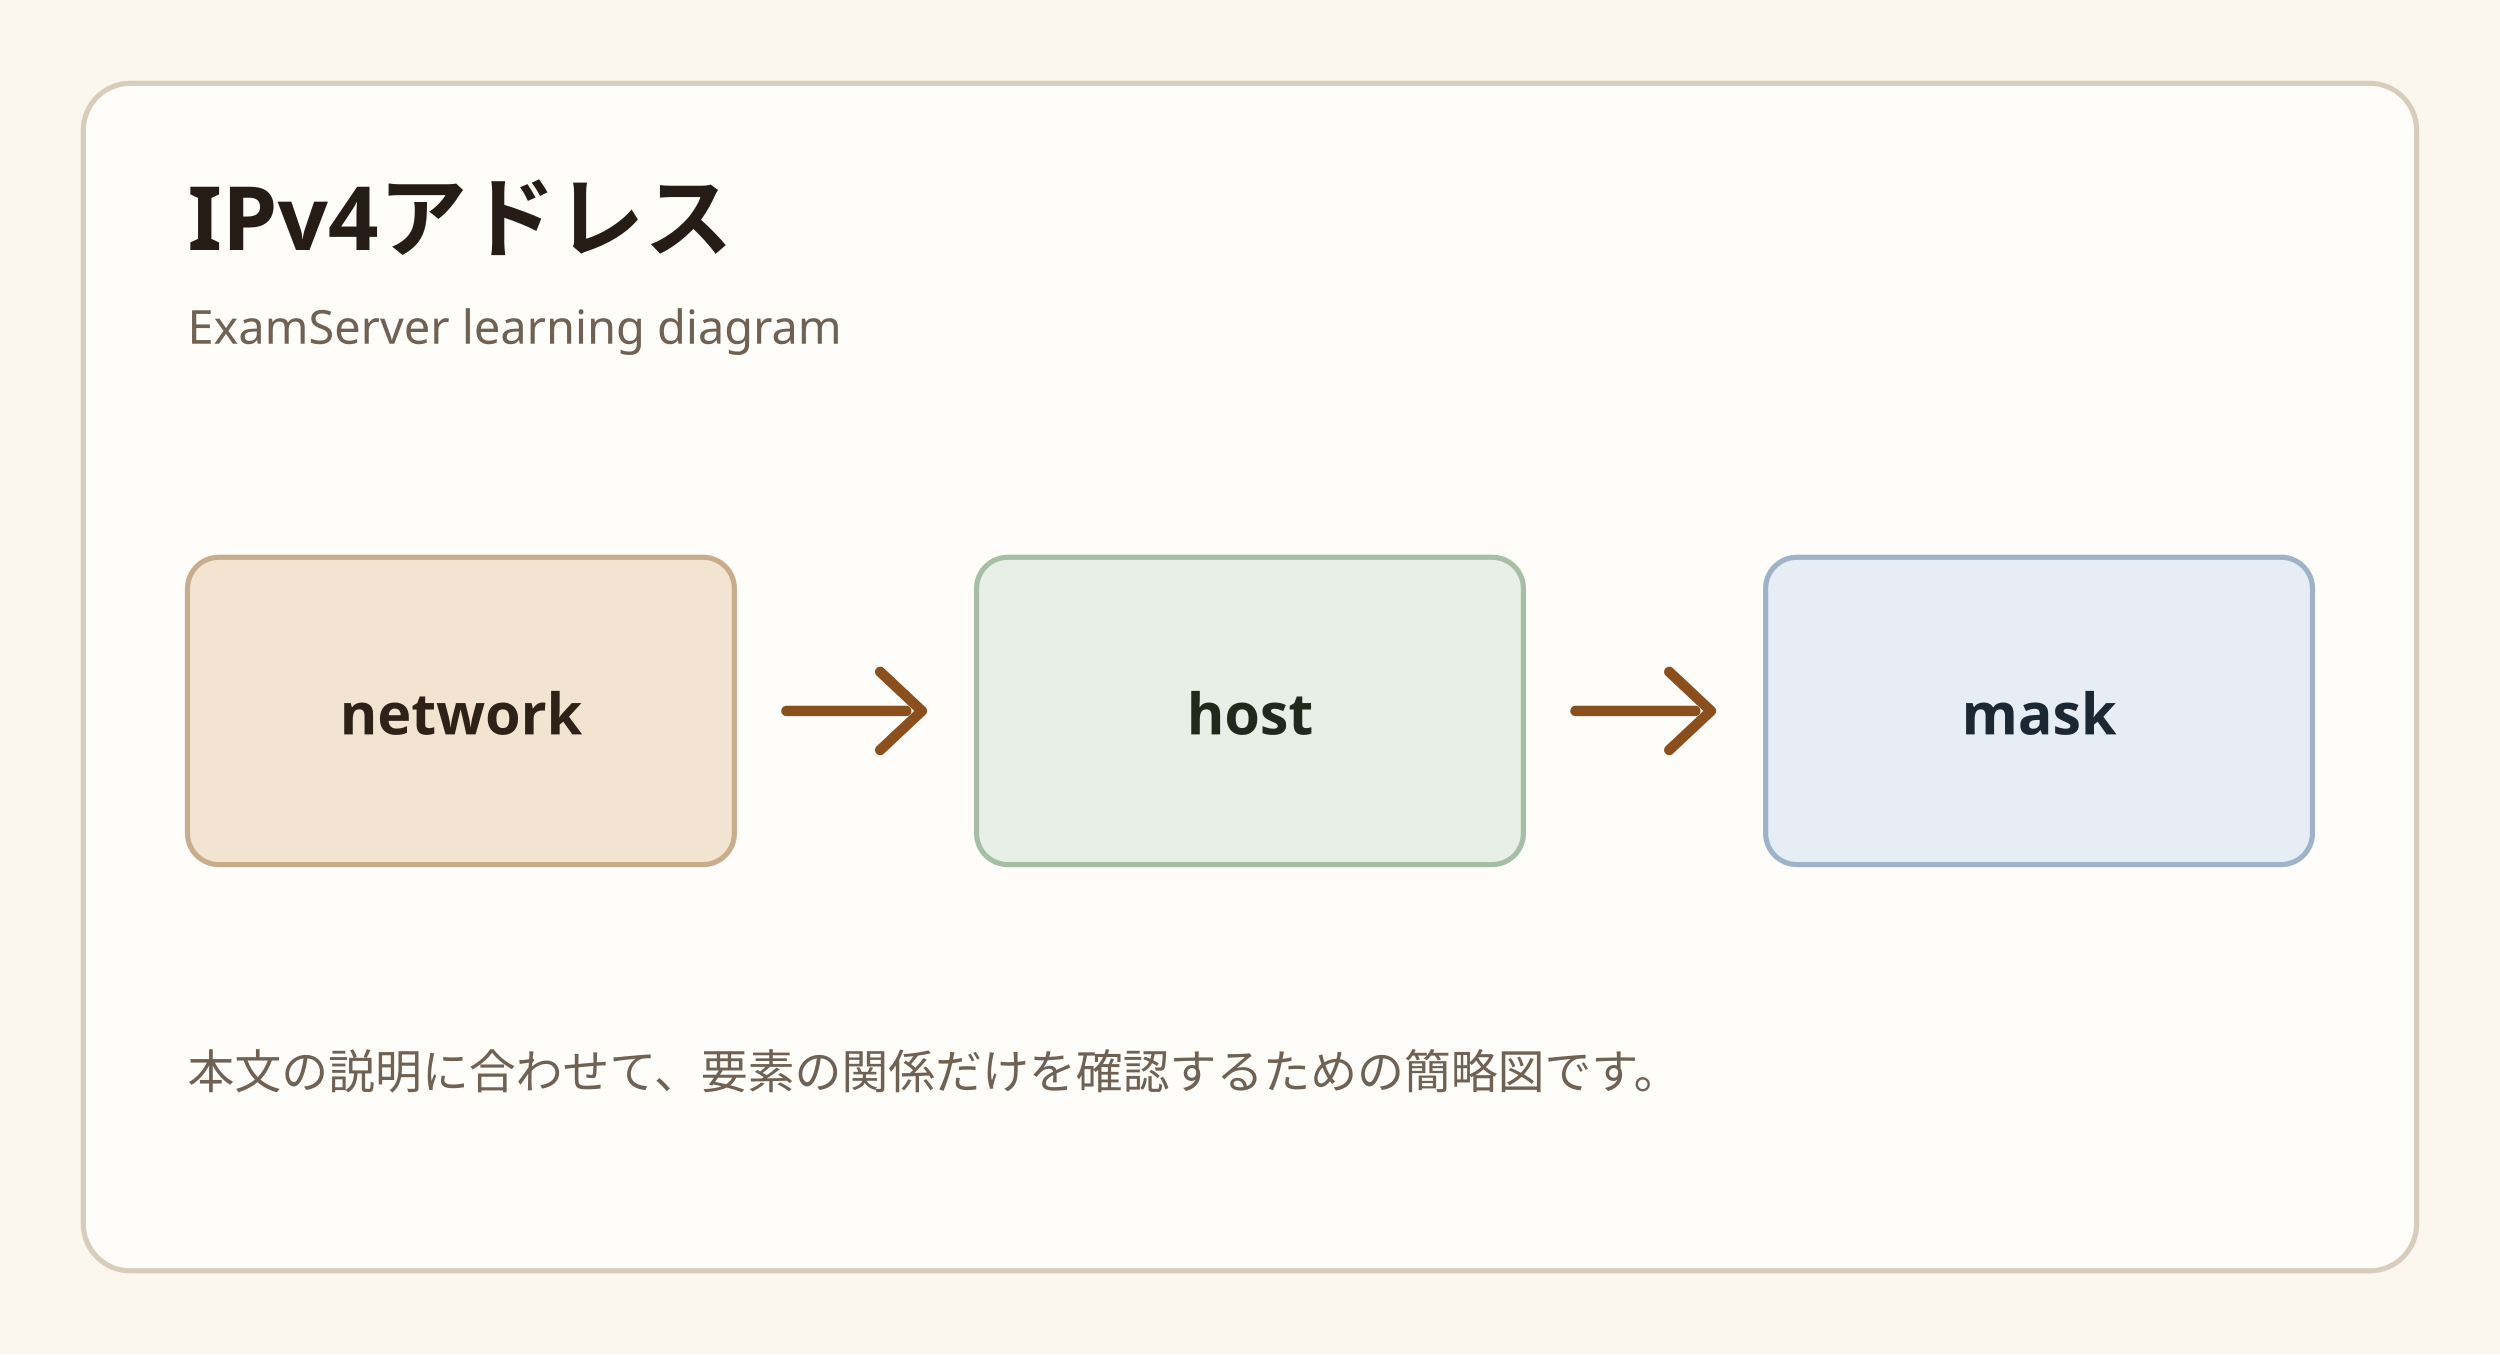
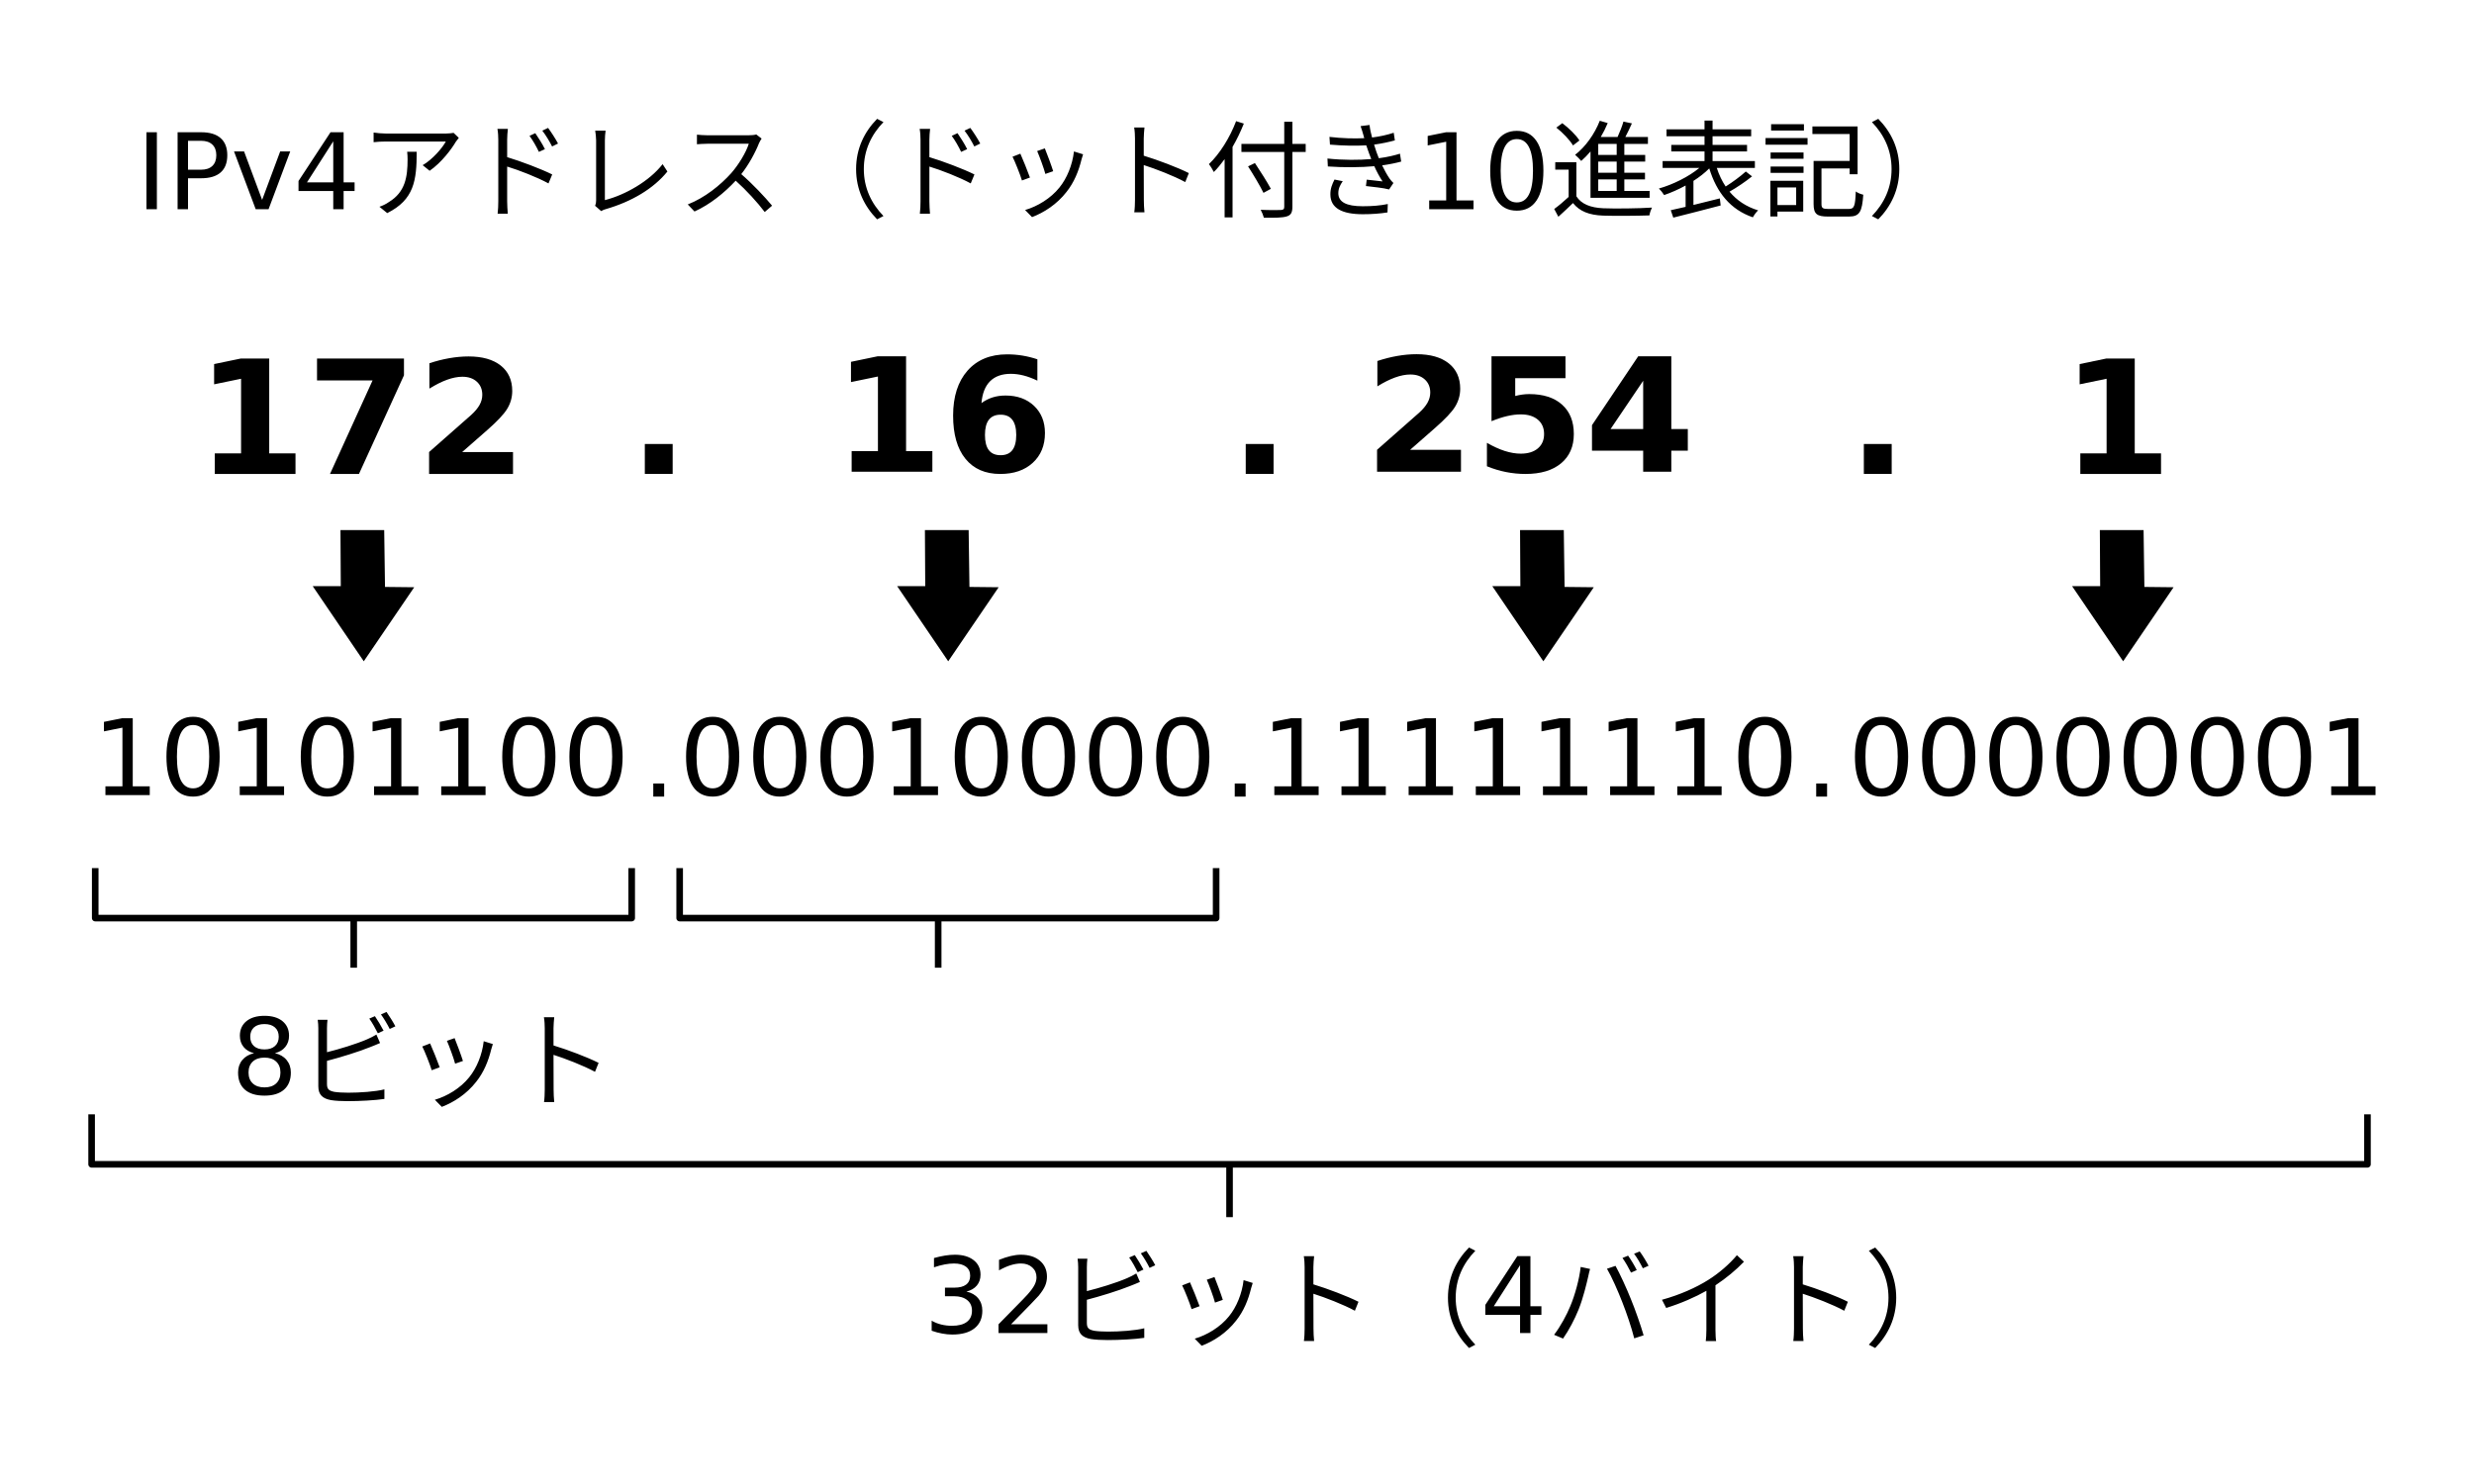
- <svg xmlns="http://www.w3.org/2000/svg" width="960" height="520" viewBox="0 0 960 520" role="img" aria-labelledby="title desc">
-   <rect width="960" height="520" fill="#fbf7ef" />
-   <rect x="32" y="32" width="896" height="456" rx="18" fill="#fffdfa" stroke="#d8cdbd" stroke-width="2" />
-   <text x="72" y="96" font-family="system-ui, sans-serif" font-size="34" font-weight="700" fill="#241c15">IPv4アドレス</text>
-   <text x="72" y="132" font-family="system-ui, sans-serif" font-size="18" fill="#6f6255">ExamServer learning diagram</text>
-   <g font-family="system-ui, sans-serif" font-size="22" font-weight="700" text-anchor="middle">
-     <rect x="72" y="214" width="210" height="118" rx="12" fill="#f2e4d1" stroke="#c8ad8d" stroke-width="2" />
-     <text x="177" y="282" fill="#2e2118">network</text>
-     <rect x="375" y="214" width="210" height="118" rx="12" fill="#e8efe6" stroke="#a6bea3" stroke-width="2" />
-     <text x="480" y="282" fill="#1f2a1d">host</text>
-     <rect x="678" y="214" width="210" height="118" rx="12" fill="#e7edf4" stroke="#9fb2c7" stroke-width="2" />
-     <text x="783" y="282" fill="#1b2733">mask</text>
+ <svg xmlns="http://www.w3.org/2000/svg" xmlns:xlink="http://www.w3.org/1999/xlink" role="img" aria-label="IPv4アドレスのドット付き10進表記と32ビット構造" width="750" height="450" id="svg2" version="1.0" preserveAspectRatio="xMidYMid meet" zoomAndPan="magnify">
+   <defs id="defs4" />
+   <g id="layer1">
+     <text xml:space="preserve" style="font-size:32px;font-style:normal;font-weight:normal;fill:#000000;fill-opacity:1;stroke:none;stroke-width:1px;stroke-linecap:butt;stroke-linejoin:miter;stroke-opacity:1;font-family:Bitstream Vera Sans" x="193.949" y="178.58" id="text3177" startOffset="0">
+       <tspan id="tspan3179" x="193.949" y="178.58" />
+     </text>
+     <text xml:space="preserve" style="font-size:32px;font-style:normal;font-weight:normal;fill:#000000;fill-opacity:1;stroke:none;stroke-width:1px;stroke-linecap:butt;stroke-linejoin:miter;stroke-opacity:1;font-family:Bitstream Vera Sans" x="41.26" y="63.43" id="text3141" startOffset="0">
+       <tspan id="tspan3143" x="41.26" y="63.43">IPv4アドレス（ドット付き10進表記）</tspan>
+     </text>
+     <text xml:space="preserve" style="font-size:18px;font-style:normal;font-weight:normal;fill:#000000;fill-opacity:1;stroke:none;stroke-width:1px;stroke-linecap:butt;stroke-linejoin:miter;stroke-opacity:1;font-family:Bitstream Vera Sans" x="59.487" y="143.71" id="text2160" startOffset="0">
+       <tspan id="tspan2162" x="59.487" y="143.71" style="font-size:48px;font-weight:bold">172</tspan>
+     </text>
+     <text id="text3153" y="143.03" x="252.553" style="font-size:18px;font-style:normal;font-weight:normal;fill:#000000;fill-opacity:1;stroke:none;stroke-width:1px;stroke-linecap:butt;stroke-linejoin:miter;stroke-opacity:1;font-family:Bitstream Vera Sans" xml:space="preserve" startOffset="0">
+       <tspan style="font-size:48px;font-weight:bold" y="143.03" x="252.553" id="tspan3155">16</tspan>
+     </text>
+     <text id="text3157" y="143.71" x="625.027" style="font-size:18px;font-style:normal;font-weight:normal;fill:#000000;fill-opacity:1;stroke:none;stroke-width:1px;stroke-linecap:butt;stroke-linejoin:miter;stroke-opacity:1;font-family:Bitstream Vera Sans" xml:space="preserve" startOffset="0">
+       <tspan style="font-size:48px;font-weight:bold" y="143.71" x="625.027" id="tspan3159">1</tspan>
+     </text>
+     <text id="text3161" y="143.03" x="413.663" style="font-size:18px;font-style:normal;font-weight:normal;fill:#000000;fill-opacity:1;stroke:none;stroke-width:1px;stroke-linecap:butt;stroke-linejoin:miter;stroke-opacity:1;font-family:Bitstream Vera Sans" xml:space="preserve" startOffset="0">
+       <tspan style="font-size:48px;font-weight:bold" y="143.03" x="413.663" id="tspan3163">254</tspan>
+     </text>
+     <text xml:space="preserve" style="font-size:48px;font-style:normal;font-weight:bold;fill:#000000;fill-opacity:1;stroke:none;stroke-width:1px;stroke-linecap:butt;stroke-linejoin:miter;stroke-opacity:1;font-family:Bitstream Vera Sans" x="190.576" y="143.71" id="text3185" startOffset="0">
+       <tspan id="tspan3187" x="190.576" y="143.71">.</tspan>
+     </text>
+     <text xml:space="preserve" style="font-size:48px;font-style:normal;font-weight:bold;fill:#000000;fill-opacity:1;stroke:none;stroke-width:1px;stroke-linecap:butt;stroke-linejoin:miter;stroke-opacity:1;font-family:Bitstream Vera Sans" x="372.741" y="143.71" id="text3189" startOffset="0">
+       <tspan id="tspan3191" x="372.741" y="143.71">.</tspan>
+     </text>
+     <text xml:space="preserve" style="font-size:48px;font-style:normal;font-weight:bold;fill:#000000;fill-opacity:1;stroke:none;stroke-width:1px;stroke-linecap:butt;stroke-linejoin:miter;stroke-opacity:1;font-family:Bitstream Vera Sans" x="560.125" y="143.71" id="text3193" startOffset="0">
+       <tspan id="tspan3195" x="560.125" y="143.71">.</tspan>
+     </text>
+     <text xml:space="preserve" style="font-size:32px;font-style:normal;font-weight:normal;fill:#000000;fill-opacity:1;stroke:none;stroke-width:1px;stroke-linecap:butt;stroke-linejoin:miter;stroke-opacity:1;font-family:Bitstream Vera Sans" x="27.994" y="241.103" id="text3149" startOffset="0">
+       <tspan id="tspan3151" x="27.994" y="241.103">10101100</tspan>
+     </text>
+     <text xml:space="preserve" style="font-size:32px;font-style:normal;font-weight:normal;fill:#000000;fill-opacity:1;stroke:none;stroke-width:1px;stroke-linecap:butt;stroke-linejoin:miter;stroke-opacity:1;font-family:Bitstream Vera Sans" x="205.874" y="241.103" id="text3165" startOffset="0">
+       <tspan id="tspan3167" x="205.874" y="241.103">00010000</tspan>
+     </text>
+     <text xml:space="preserve" style="font-size:32px;font-style:normal;font-weight:normal;fill:#000000;fill-opacity:1;stroke:none;stroke-width:1px;stroke-linecap:butt;stroke-linejoin:miter;stroke-opacity:1;font-family:Bitstream Vera Sans" x="382.347" y="241.103" id="text3169" startOffset="0">
+       <tspan id="tspan3171" x="382.347" y="241.103">11111110</tspan>
+     </text>
+     <text xml:space="preserve" style="font-size:32px;font-style:normal;font-weight:normal;fill:#000000;fill-opacity:1;stroke:none;stroke-width:1px;stroke-linecap:butt;stroke-linejoin:miter;stroke-opacity:1;font-family:Bitstream Vera Sans" x="560.226" y="241.103" id="text3173" startOffset="0">
+       <tspan id="tspan3175" x="560.226" y="241.103">00000001 </tspan>
+     </text>
+     <text xml:space="preserve" style="font-size:32px;font-style:normal;font-weight:normal;fill:#000000;fill-opacity:1;stroke:none;stroke-width:1px;stroke-linecap:butt;stroke-linejoin:miter;stroke-opacity:1;font-family:Bitstream Vera Sans" x="194.623" y="241.556" id="text3197" startOffset="0">
+       <tspan id="tspan3199" x="194.623" y="241.556">.</tspan>
+     </text>
+     <text xml:space="preserve" style="font-size:32px;font-style:normal;font-weight:normal;fill:#000000;fill-opacity:1;stroke:none;stroke-width:1px;stroke-linecap:butt;stroke-linejoin:miter;stroke-opacity:1;font-family:Bitstream Vera Sans" x="370.894" y="241.556" id="text3201" startOffset="0">
+       <tspan id="tspan3203" x="370.894" y="241.556">.</tspan>
+     </text>
+     <text xml:space="preserve" style="font-size:32px;font-style:normal;font-weight:normal;fill:#000000;fill-opacity:1;stroke:none;stroke-width:1px;stroke-linecap:butt;stroke-linejoin:miter;stroke-opacity:1;font-family:Bitstream Vera Sans" x="547.166" y="241.556" id="text3205" startOffset="0">
+       <tspan id="tspan3207" x="547.166" y="241.556">.</tspan>
+     </text>
+     <g id="g4261" transform="translate(-1.439907,6.792315)">
+       <path id="path3254" d="M 30.305,256.446 L 30.305,271.598 L 192.939,271.598 L 192.939,256.446" style="opacity:1;fill:none;fill-opacity:1;stroke:#000000;stroke-width:2;stroke-linecap:butt;stroke-linejoin:round;stroke-miterlimit:4;stroke-dasharray:none;stroke-opacity:1" />
+       <path id="path3256" d="M 108.672,286.648 L 108.672,271.648" style="opacity:1;fill:none;fill-opacity:1;stroke:#000000;stroke-width:2;stroke-linecap:butt;stroke-linejoin:round;stroke-miterlimit:4;stroke-dasharray:none;stroke-opacity:1" />
+     </g>
+     <path style="fill:#000000;fill-opacity:1;stroke:none;stroke-width:2;stroke-linecap:butt;stroke-linejoin:round;stroke-miterlimit:4;stroke-dasharray:none;stroke-opacity:1" d="M 103.311,177.734 L 103.214,160.75 L 116.472,160.75 L 116.714,177.976 L 125.569,178.073 L 110.279,200.525 L 94.795,177.734 L 103.311,177.734 z " id="path3261" />
+     <use x="0" y="0" xlink:href="#path3261" id="use4265" transform="translate(177.1761,-4.0738281e-4)" width="744.094" height="1052.362" />
+     <path id="path4267" d="M 460.905,177.734 L 460.808,160.75 L 474.066,160.75 L 474.308,177.976 L 483.163,178.073 L 467.873,200.525 L 452.389,177.734 L 460.905,177.734 z " style="fill:#000000;fill-opacity:1;stroke:none;stroke-width:2;stroke-linecap:butt;stroke-linejoin:round;stroke-miterlimit:4;stroke-dasharray:none;stroke-opacity:1" />
+     <path id="path4269" d="M 636.671,177.734 L 636.575,160.75 L 649.833,160.75 L 650.075,177.976 L 658.93,178.073 L 643.639,200.525 L 628.155,177.734 L 636.671,177.734 z " style="fill:#000000;fill-opacity:1;stroke:none;stroke-width:2;stroke-linecap:butt;stroke-linejoin:round;stroke-miterlimit:4;stroke-dasharray:none;stroke-opacity:1" />
+     <text xml:space="preserve" style="font-size:32px;font-style:normal;font-weight:normal;fill:#000000;fill-opacity:1;stroke:none;stroke-width:1px;stroke-linecap:butt;stroke-linejoin:miter;stroke-opacity:1;font-family:Bitstream Vera Sans" x="36.698" y="331.78" id="text4271" startOffset="0">
+       <tspan id="tspan4273" x="70.0" y="331.78">8ビット</tspan>
+     </text>
+     <g transform="translate(175.7362,6.792315)" id="g4283">
+       <path style="opacity:1;fill:none;fill-opacity:1;stroke:#000000;stroke-width:2;stroke-linecap:butt;stroke-linejoin:round;stroke-miterlimit:4;stroke-dasharray:none;stroke-opacity:1" d="M 30.305,256.446 L 30.305,271.598 L 192.939,271.598 L 192.939,256.446" id="path4285" />
+       <path style="opacity:1;fill:none;fill-opacity:1;stroke:#000000;stroke-width:2;stroke-linecap:butt;stroke-linejoin:round;stroke-miterlimit:4;stroke-dasharray:none;stroke-opacity:1" d="M 108.672,286.648 L 108.672,271.648" id="path4287" />
+     </g>
+     <g id="g5269" transform="translate(1.510076,-0.2787527)">
+       <path id="path4295" d="M 26.264,338.184 L 26.264,353.337 L 716.198,353.337 L 716.198,338.184" style="opacity:1;fill:none;fill-opacity:1;stroke:#000000;stroke-width:2;stroke-linecap:butt;stroke-linejoin:round;stroke-miterlimit:4;stroke-dasharray:none;stroke-opacity:1" />
+       <path id="path5267" d="M 371.231,369.362 L 371.231,354.209" style="opacity:1;fill:none;fill-opacity:1;stroke:#000000;stroke-width:2;stroke-linecap:butt;stroke-linejoin:round;stroke-miterlimit:4;stroke-dasharray:none;stroke-opacity:1" />
+     </g>
+     <text xml:space="preserve" style="font-size:32px;font-style:normal;font-weight:normal;fill:#000000;fill-opacity:1;stroke:none;stroke-width:1px;stroke-linecap:butt;stroke-linejoin:miter;stroke-opacity:1;font-family:Bitstream Vera Sans" x="100.515" y="404.226" id="text5273" startOffset="0">
+       <tspan id="tspan5275" x="280.0" y="404.226">32ビット（4バイト）</tspan>
+     </text>
  </g>
-   <g fill="none" stroke="#8a4f1d" stroke-width="4" stroke-linecap="round" stroke-linejoin="round">
-     <path d="M302 273h46" />
-     <path d="M338 258l16 15-16 15" />
-     <path d="M605 273h46" />
-     <path d="M641 258l16 15-16 15" />
-   </g>
-   <text x="72" y="418" font-family="system-ui, sans-serif" font-size="18" fill="#6f6255">本文の説明に合わせて、要素の関係だけを確認するための簡略図です。</text>
</svg>
